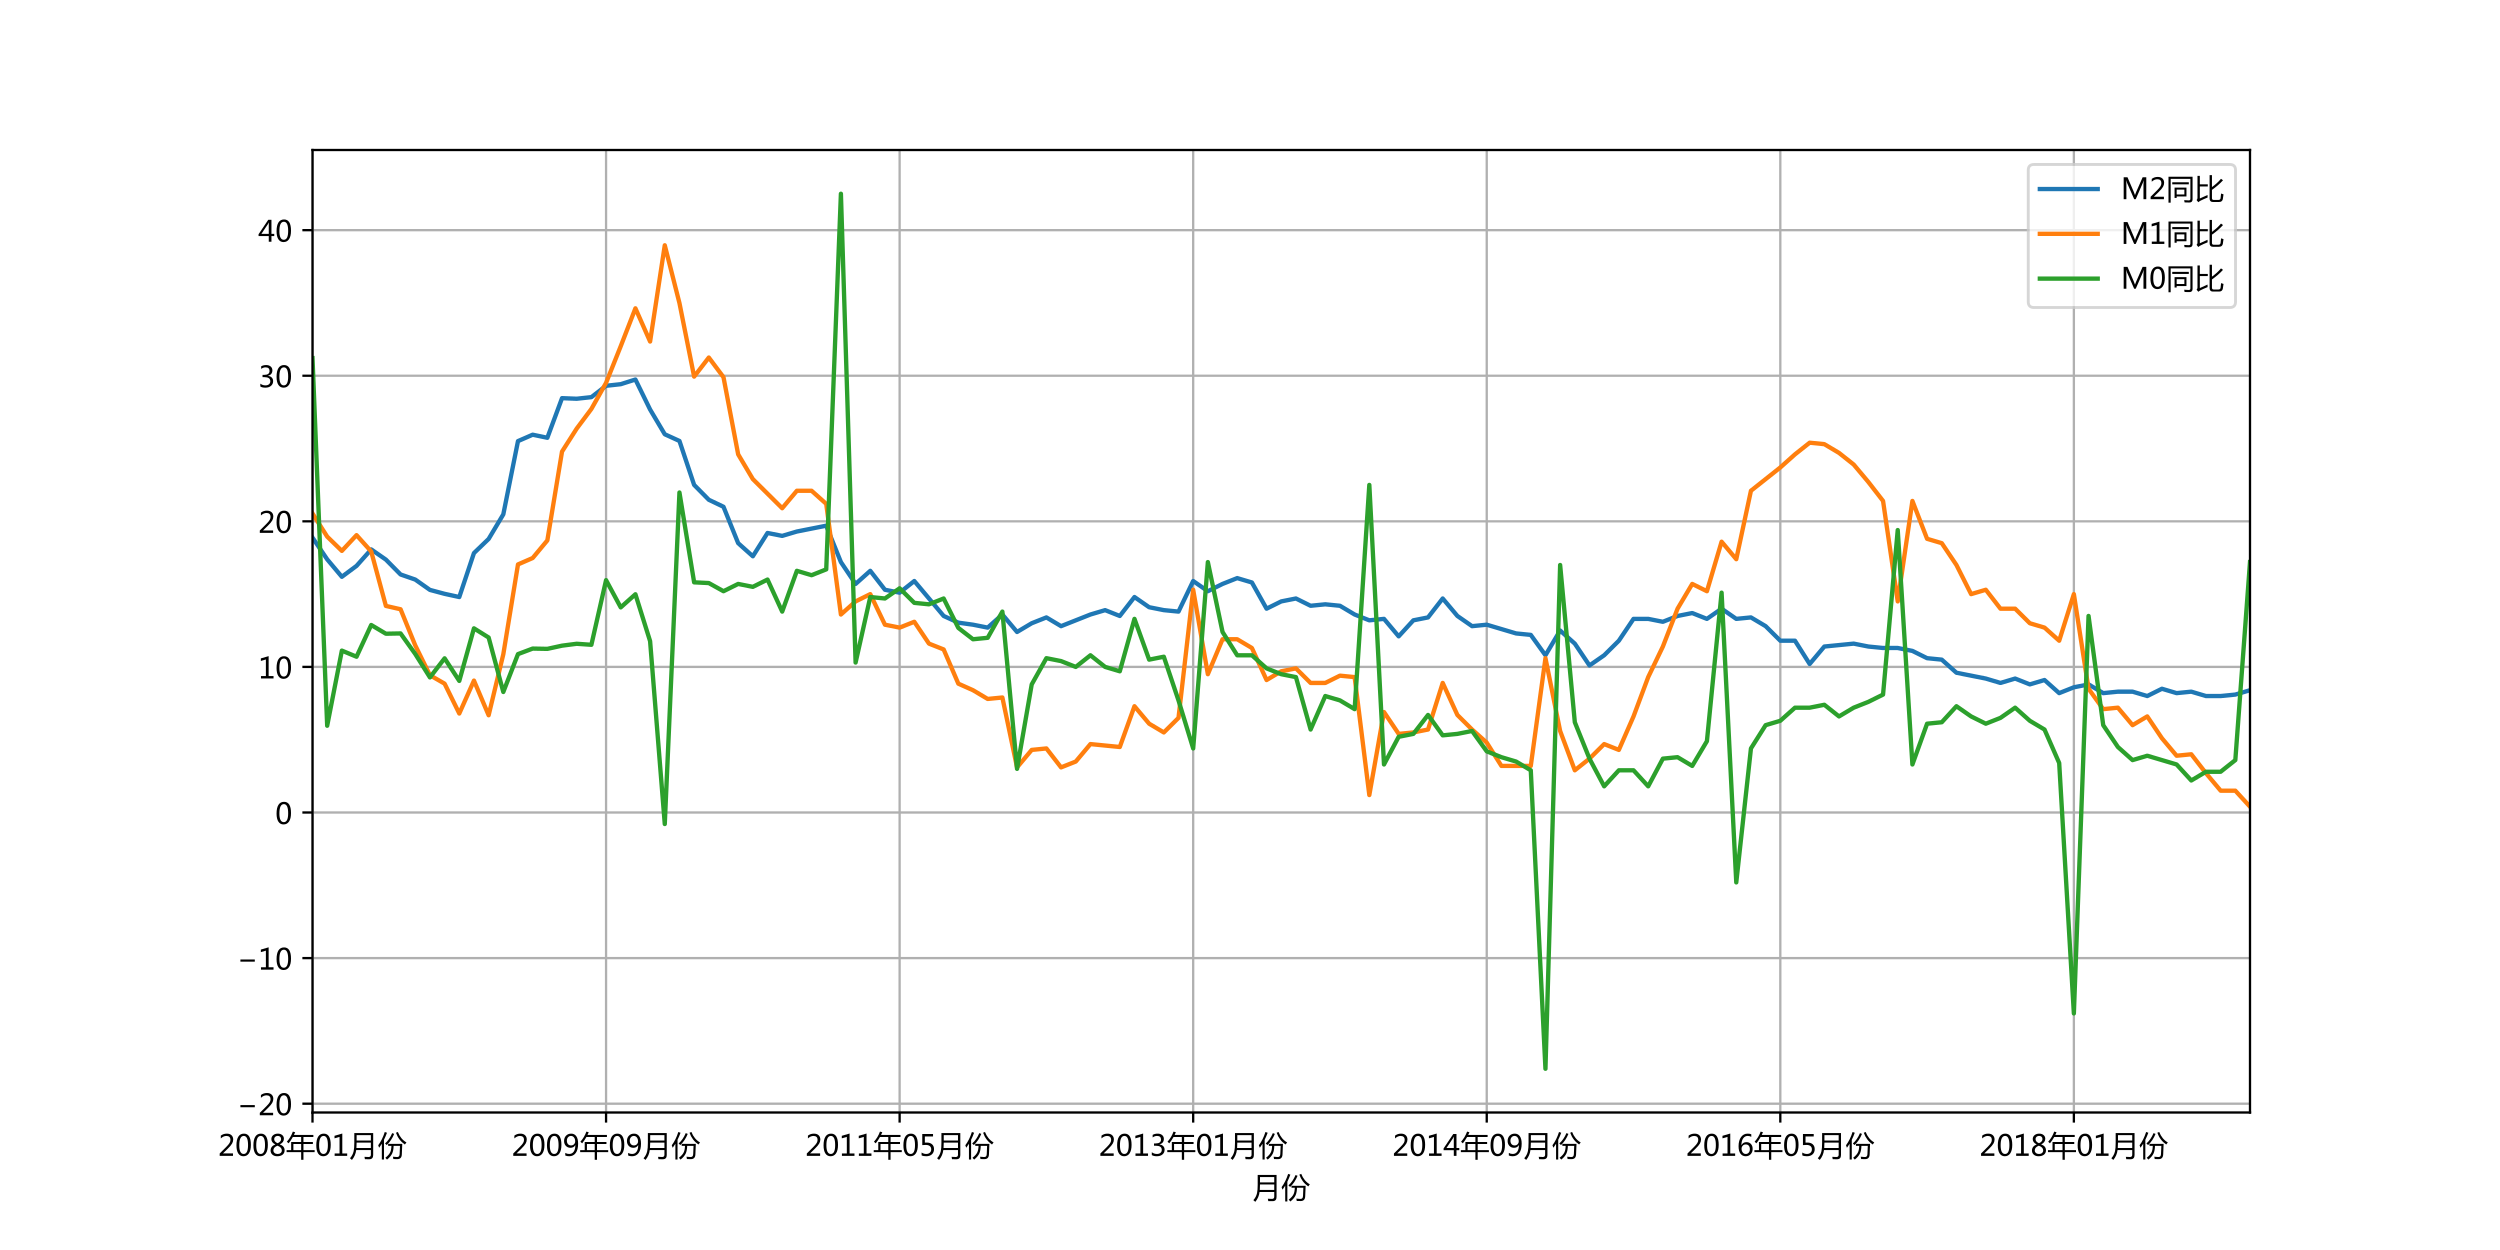
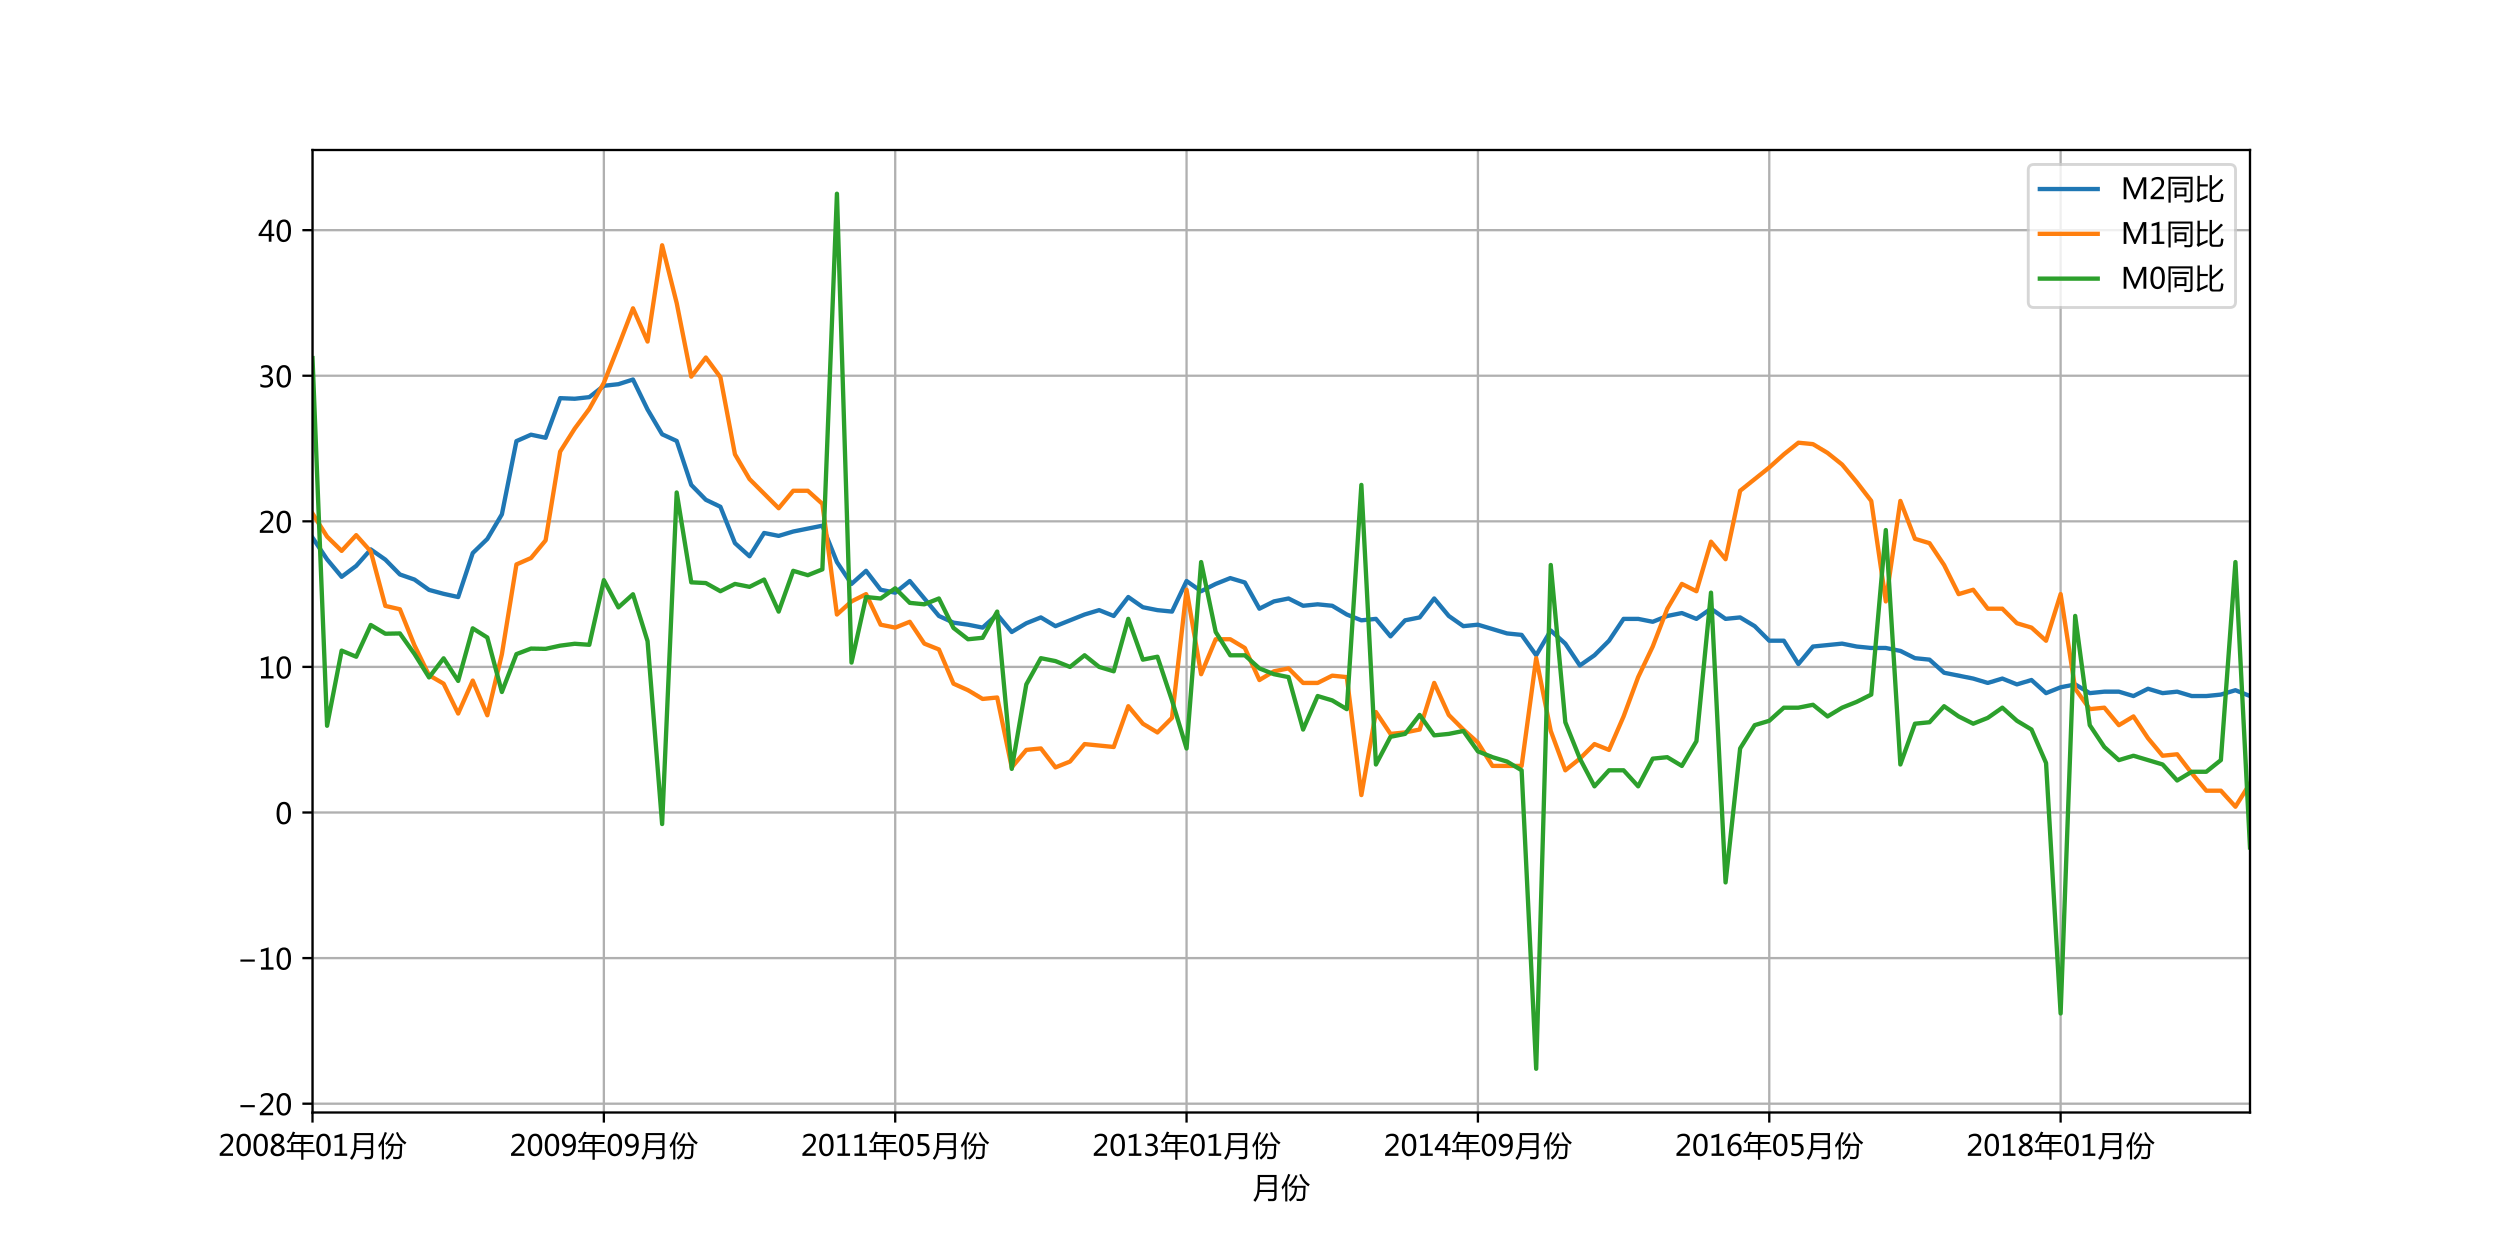
<svg xmlns="http://www.w3.org/2000/svg" xmlns:xlink="http://www.w3.org/1999/xlink" height="432pt" version="1.1" viewBox="0 0 864 432" width="864pt">
  <defs>
    <style type="text/css">
*{stroke-linecap:butt;stroke-linejoin:round;}
  </style>
  </defs>
  <g id="figure_1">
    <g id="patch_1">
      <path d="M 0 432  L 864 432  L 864 0  L 0 0  z " style="fill:#ffffff;" />
    </g>
    <g id="axes_1">
      <g id="patch_2">
        <path d="M 108 384.48  L 777.6 384.48  L 777.6 51.84  L 108 51.84  z " style="fill:#ffffff;" />
      </g>
      <g id="matplotlib.axis_1">
        <g id="xtick_1">
          <g id="line2d_1">
-             <path clip-path="url(#pf4e4d67d12)" d="M 108 384.48  L 108 51.84  " style="fill:none;stroke:#b0b0b0;stroke-linecap:square;stroke-width:0.8;" />
+             <path clip-path="url(#p39f6cad5ab)" d="M 108 384.48  L 108 51.84  " style="fill:none;stroke:#b0b0b0;stroke-linecap:square;stroke-width:0.8;" />
          </g>
          <g id="line2d_2">
            <defs>
-               <path d="M 0 0  L 0 3.5  " id="m1c1de5f8e7" style="stroke:#000000;stroke-width:0.8;" />
-             </defs>
-             <g>
-               <use style="stroke:#000000;stroke-width:0.8;" x="108" xlink:href="#m1c1de5f8e7" y="384.48" />
+               <path d="M 0 0  L 0 3.5  " id="mf31c80da7e" style="stroke:#000000;stroke-width:0.8;" />
+             </defs>
+             <g>
+               <use style="stroke:#000000;stroke-width:0.8;" x="108" xlink:href="#mf31c80da7e" y="384.48" />
            </g>
          </g>
          <g id="text_1">
            <defs>
              <path d="M 51.172 0  L 5.172 0  L 5.172 8.297  L 27.156 30.219  Q 36.234 39.312 39.312 44.609  Q 42.391 49.906 42.391 55.562  Q 42.391 62.016 38.766 65.453  Q 35.156 68.891 28.328 68.891  Q 18.219 68.891 9.031 60.297  L 9.031 70.016  Q 17.969 76.906 29.828 76.906  Q 40.047 76.906 45.953 71.391  Q 51.859 65.875 51.859 56.547  Q 51.859 49.516 48.062 42.75  Q 44.281 35.984 33.734 25.531  L 16.5 8.688  L 16.5 8.5  L 51.172 8.5  z " id="MicrosoftYaHei-32" />
              <path d="M 4.438 36.328  Q 4.438 56.344 11.078 66.625  Q 17.719 76.906 30.328 76.906  Q 54.344 76.906 54.344 38.141  Q 54.344 19 47.578 8.859  Q 40.828 -1.266 28.609 -1.266  Q 17.094 -1.266 10.766 8.344  Q 4.438 17.969 4.438 36.328  z M 14.203 36.766  Q 14.203 6.641 29.5 6.641  Q 44.531 6.641 44.531 37.25  Q 44.531 68.953 29.781 68.953  Q 14.203 68.953 14.203 36.766  z " id="MicrosoftYaHei-30" />
              <path d="M 21.391 39.797  Q 7.859 46.094 7.859 58.062  Q 7.859 66.406 14.203 71.656  Q 20.562 76.906 30.422 76.906  Q 39.453 76.906 45.312 71.969  Q 51.172 67.047 51.172 59.234  Q 51.172 46.625 37.062 39.844  L 37.062 39.656  Q 53.609 33.688 53.609 19.344  Q 53.609 9.906 46.797 4.312  Q 39.984 -1.266 27.781 -1.266  Q 17.781 -1.266 11.469 4.25  Q 5.172 9.766 5.172 18.562  Q 5.172 33.016 21.391 39.594  z M 41.5 58.109  Q 41.5 63.188 38.328 66.109  Q 35.156 69.047 29.734 69.047  Q 24.656 69.047 21.094 65.984  Q 17.531 62.938 17.531 58.203  Q 17.531 48.734 29.391 43.797  Q 41.5 48.828 41.5 58.109  z M 28.812 35.25  Q 14.797 29.594 14.797 19.047  Q 14.797 13.578 18.891 10.062  Q 23 6.547 29.594 6.547  Q 35.984 6.547 39.984 10.031  Q 44 13.531 44 18.75  Q 44 29.734 28.812 35.25  z " id="MicrosoftYaHei-38" />
              <path d="M 1.859 19.969  L 17.578 19.969  L 17.578 47.906  L 52.156 47.906  L 52.156 65.281  L 23.438 65.281  Q 16.844 53.422 8.688 43.406  Q 6.156 46.141 2.641 48.875  Q 16.5 64.5 23.438 83.938  L 31.453 81.688  Q 29.391 76.859 27.156 72.312  L 94.344 72.312  L 94.344 65.281  L 60.062 65.281  L 60.062 47.906  L 92.672 47.906  L 92.672 41.062  L 60.062 41.062  L 60.062 19.969  L 98.734 19.969  L 98.734 12.938  L 60.062 12.938  L 60.062 -13.422  L 52.156 -13.422  L 52.156 12.938  L 1.859 12.938  z M 25.297 19.969  L 52.156 19.969  L 52.156 41.062  L 25.297 41.062  z " id="MicrosoftYaHei-5e74" />
              <path d="M 52.594 0  L 9.234 0  L 9.234 8.25  L 26.172 8.25  L 26.172 65.672  L 8.797 60.641  L 8.797 69.438  L 35.688 77.25  L 35.688 8.25  L 52.594 8.25  z " id="MicrosoftYaHei-31" />
              <path d="M 25.047 20.062  Q 22.859 1.219 10.359 -14.016  Q 7.234 -10.984 3.609 -8.156  Q 13.094 2.094 16.312 16.266  Q 18.562 26.703 18.562 45.172  L 18.562 78.953  L 83.797 78.953  L 83.797 2.781  Q 83.797 -11.672 70.016 -11.672  Q 64.266 -11.672 55.172 -11.469  Q 54.688 -7.953 53.719 -3.266  Q 62.703 -3.859 67.875 -3.859  Q 75.781 -3.859 75.781 3.859  L 75.781 20.062  z M 25.828 27.203  L 75.781 27.203  L 75.781 45.953  L 26.562 45.953  Q 26.562 36.188 25.828 27.203  z M 26.562 71.625  L 26.562 53.078  L 75.781 53.078  L 75.781 71.625  z " id="MicrosoftYaHei-6708" />
              <path d="M 35.453 41.453  L 84.281 41.453  Q 84.188 40.094 82.812 5.719  Q 82.422 -11.078 67.484 -11.281  Q 59.469 -11.281 53.516 -10.984  Q 53.031 -6.5 52.047 -2.875  Q 58.797 -3.766 65.625 -3.953  Q 75.094 -4.641 75.203 6.594  Q 75.984 19.672 76.375 34.625  L 54.391 34.625  Q 54.109 19.094 49.703 8.938  Q 44.438 -2.688 31.547 -12.844  Q 29 -9.719 25.875 -6.5  Q 38.281 3.172 42.391 12.062  Q 46.391 19.922 46.828 34.625  L 35.453 34.625  z M 1.172 36.766  Q 15.141 55.219 23.828 82.562  L 31.453 79.938  Q 26.703 66.938 21.094 55.609  L 21.094 -12.641  L 13.672 -12.641  L 13.672 42.047  Q 9.188 34.625 4.297 28.078  Q 2.828 32.281 1.172 36.766  z M 62.594 79.938  L 69.047 82.672  Q 78.719 57.859 98.828 46.438  Q 95.125 42.141 93.266 39.312  Q 71.484 54.25 62.594 79.938  z M 24.812 42.828  Q 40.047 56.203 49.422 78.656  L 56.344 76.031  Q 47.266 53.266 30.672 37.453  Q 27.156 41.062 24.812 42.828  z " id="MicrosoftYaHei-4efd" />
            </defs>
            <g transform="translate(75.40781 399.4737)scale(0.1 -0.1)">
              <use xlink:href="#MicrosoftYaHei-32" />
              <use x="58.643" xlink:href="#MicrosoftYaHei-30" />
              <use x="117.285" xlink:href="#MicrosoftYaHei-30" />
              <use x="175.928" xlink:href="#MicrosoftYaHei-38" />
              <use x="234.57" xlink:href="#MicrosoftYaHei-5e74" />
              <use x="334.57" xlink:href="#MicrosoftYaHei-30" />
              <use x="393.213" xlink:href="#MicrosoftYaHei-31" />
              <use x="451.855" xlink:href="#MicrosoftYaHei-6708" />
              <use x="551.855" xlink:href="#MicrosoftYaHei-4efd" />
            </g>
          </g>
        </g>
        <g id="xtick_2">
          <g id="line2d_3">
-             <path clip-path="url(#pf4e4d67d12)" d="M 209.455 384.48  L 209.455 51.84  " style="fill:none;stroke:#b0b0b0;stroke-linecap:square;stroke-width:0.8;" />
+             <path clip-path="url(#p39f6cad5ab)" d="M 208.692 384.48  L 208.692 51.84  " style="fill:none;stroke:#b0b0b0;stroke-linecap:square;stroke-width:0.8;" />
          </g>
          <g id="line2d_4">
            <g>
-               <use style="stroke:#000000;stroke-width:0.8;" x="209.455" xlink:href="#m1c1de5f8e7" y="384.48" />
+               <use style="stroke:#000000;stroke-width:0.8;" x="208.692" xlink:href="#mf31c80da7e" y="384.48" />
            </g>
          </g>
          <g id="text_2">
            <defs>
              <path d="M 9.031 10.25  Q 15.281 6.641 22.516 6.641  Q 32.672 6.641 38.25 14.641  Q 43.844 22.656 43.844 37.406  Q 43.75 37.312 43.656 37.406  Q 38.672 27.938 26.906 27.938  Q 17.391 27.938 11.141 34.469  Q 4.891 41.016 4.891 51.469  Q 4.891 62.594 11.719 69.75  Q 18.562 76.906 29.438 76.906  Q 40.719 76.906 47.062 68.047  Q 53.422 59.188 53.422 42.234  Q 53.422 21.297 45.219 10.016  Q 37.016 -1.266 22.516 -1.266  Q 14.547 -1.266 9.031 1.312  z M 14.547 52.688  Q 14.547 45.062 18.453 40.594  Q 22.359 36.141 29.25 36.141  Q 35.203 36.141 39.25 40.203  Q 43.312 44.281 43.312 50.094  Q 43.312 58.25 39.281 63.594  Q 35.25 68.953 28.656 68.953  Q 22.562 68.953 18.547 64.312  Q 14.547 59.672 14.547 52.688  z " id="MicrosoftYaHei-39" />
            </defs>
-             <g transform="translate(176.8624 399.4737)scale(0.1 -0.1)">
+             <g transform="translate(176.0995 399.4737)scale(0.1 -0.1)">
              <use xlink:href="#MicrosoftYaHei-32" />
              <use x="58.643" xlink:href="#MicrosoftYaHei-30" />
              <use x="117.285" xlink:href="#MicrosoftYaHei-30" />
              <use x="175.928" xlink:href="#MicrosoftYaHei-39" />
              <use x="234.57" xlink:href="#MicrosoftYaHei-5e74" />
              <use x="334.57" xlink:href="#MicrosoftYaHei-30" />
              <use x="393.213" xlink:href="#MicrosoftYaHei-39" />
              <use x="451.855" xlink:href="#MicrosoftYaHei-6708" />
              <use x="551.855" xlink:href="#MicrosoftYaHei-4efd" />
            </g>
          </g>
        </g>
        <g id="xtick_3">
          <g id="line2d_5">
-             <path clip-path="url(#pf4e4d67d12)" d="M 310.909 384.48  L 310.909 51.84  " style="fill:none;stroke:#b0b0b0;stroke-linecap:square;stroke-width:0.8;" />
+             <path clip-path="url(#p39f6cad5ab)" d="M 309.383 384.48  L 309.383 51.84  " style="fill:none;stroke:#b0b0b0;stroke-linecap:square;stroke-width:0.8;" />
          </g>
          <g id="line2d_6">
            <g>
-               <use style="stroke:#000000;stroke-width:0.8;" x="310.909" xlink:href="#m1c1de5f8e7" y="384.48" />
+               <use style="stroke:#000000;stroke-width:0.8;" x="309.383" xlink:href="#mf31c80da7e" y="384.48" />
            </g>
          </g>
          <g id="text_3">
            <defs>
              <path d="M 8.641 11.625  Q 16.266 6.641 24.516 6.641  Q 32.328 6.641 37.109 11  Q 41.891 15.375 41.891 22.609  Q 41.891 29.891 37.031 33.891  Q 32.172 37.891 22.953 37.891  Q 18.5 37.891 10.984 37.203  L 10.984 75.641  L 48.188 75.641  L 48.188 67.188  L 19.875 67.188  L 19.875 45.797  Q 24.125 46.047 26.266 46.047  Q 38.234 46.047 44.922 39.984  Q 51.609 33.938 51.609 23.297  Q 51.609 12.312 44.422 5.516  Q 37.25 -1.266 24.609 -1.266  Q 14.016 -1.266 8.641 1.859  z " id="MicrosoftYaHei-35" />
            </defs>
-             <g transform="translate(278.3169 399.4737)scale(0.1 -0.1)">
+             <g transform="translate(276.7913 399.4737)scale(0.1 -0.1)">
              <use xlink:href="#MicrosoftYaHei-32" />
              <use x="58.643" xlink:href="#MicrosoftYaHei-30" />
              <use x="117.285" xlink:href="#MicrosoftYaHei-31" />
              <use x="175.928" xlink:href="#MicrosoftYaHei-31" />
              <use x="234.57" xlink:href="#MicrosoftYaHei-5e74" />
              <use x="334.57" xlink:href="#MicrosoftYaHei-30" />
              <use x="393.213" xlink:href="#MicrosoftYaHei-35" />
              <use x="451.855" xlink:href="#MicrosoftYaHei-6708" />
              <use x="551.855" xlink:href="#MicrosoftYaHei-4efd" />
            </g>
          </g>
        </g>
        <g id="xtick_4">
          <g id="line2d_7">
-             <path clip-path="url(#pf4e4d67d12)" d="M 412.364 384.48  L 412.364 51.84  " style="fill:none;stroke:#b0b0b0;stroke-linecap:square;stroke-width:0.8;" />
+             <path clip-path="url(#p39f6cad5ab)" d="M 410.075 384.48  L 410.075 51.84  " style="fill:none;stroke:#b0b0b0;stroke-linecap:square;stroke-width:0.8;" />
          </g>
          <g id="line2d_8">
            <g>
-               <use style="stroke:#000000;stroke-width:0.8;" x="412.364" xlink:href="#m1c1de5f8e7" y="384.48" />
+               <use style="stroke:#000000;stroke-width:0.8;" x="410.075" xlink:href="#mf31c80da7e" y="384.48" />
            </g>
          </g>
          <g id="text_4">
            <defs>
              <path d="M 6.984 12.641  Q 14.75 6.641 24.516 6.641  Q 32.328 6.641 36.891 10.469  Q 41.453 14.312 41.453 20.75  Q 41.453 35.109 20.906 35.109  L 14.594 35.109  L 14.594 43.016  L 20.609 43.016  Q 38.812 43.016 38.812 56.5  Q 38.812 68.953 24.906 68.953  Q 16.938 68.953 9.906 63.578  L 9.906 72.609  Q 17.328 76.906 27.25 76.906  Q 36.922 76.906 42.781 71.844  Q 48.641 66.797 48.641 58.734  Q 48.641 43.891 33.5 39.656  L 33.5 39.453  Q 41.703 38.578 46.453 33.672  Q 51.219 28.766 51.219 21.438  Q 51.219 11.234 43.875 4.984  Q 36.531 -1.266 24.312 -1.266  Q 13.578 -1.266 6.984 2.734  z " id="MicrosoftYaHei-33" />
            </defs>
-             <g transform="translate(379.7714 399.4737)scale(0.1 -0.1)">
+             <g transform="translate(377.483 399.4737)scale(0.1 -0.1)">
              <use xlink:href="#MicrosoftYaHei-32" />
              <use x="58.643" xlink:href="#MicrosoftYaHei-30" />
              <use x="117.285" xlink:href="#MicrosoftYaHei-31" />
              <use x="175.928" xlink:href="#MicrosoftYaHei-33" />
              <use x="234.57" xlink:href="#MicrosoftYaHei-5e74" />
              <use x="334.57" xlink:href="#MicrosoftYaHei-30" />
              <use x="393.213" xlink:href="#MicrosoftYaHei-31" />
              <use x="451.855" xlink:href="#MicrosoftYaHei-6708" />
              <use x="551.855" xlink:href="#MicrosoftYaHei-4efd" />
            </g>
          </g>
        </g>
        <g id="xtick_5">
          <g id="line2d_9">
-             <path clip-path="url(#pf4e4d67d12)" d="M 513.818 384.48  L 513.818 51.84  " style="fill:none;stroke:#b0b0b0;stroke-linecap:square;stroke-width:0.8;" />
+             <path clip-path="url(#p39f6cad5ab)" d="M 510.767 384.48  L 510.767 51.84  " style="fill:none;stroke:#b0b0b0;stroke-linecap:square;stroke-width:0.8;" />
          </g>
          <g id="line2d_10">
            <g>
-               <use style="stroke:#000000;stroke-width:0.8;" x="513.818" xlink:href="#m1c1de5f8e7" y="384.48" />
+               <use style="stroke:#000000;stroke-width:0.8;" x="510.767" xlink:href="#mf31c80da7e" y="384.48" />
            </g>
          </g>
          <g id="text_5">
            <defs>
              <path d="M 55.078 19.625  L 45.406 19.625  L 45.406 0  L 36.141 0  L 36.141 19.625  L 0.875 19.625  L 0.875 25.828  L 34.328 75.641  L 45.406 75.641  L 45.406 27.203  L 55.078 27.203  z M 36.141 27.203  L 36.141 58.891  Q 36.141 62.25 36.328 66.656  L 36.141 66.656  Q 35.453 64.797 33.25 60.844  L 10.75 27.203  z " id="MicrosoftYaHei-34" />
            </defs>
-             <g transform="translate(481.226 399.4737)scale(0.1 -0.1)">
+             <g transform="translate(478.1747 399.4737)scale(0.1 -0.1)">
              <use xlink:href="#MicrosoftYaHei-32" />
              <use x="58.643" xlink:href="#MicrosoftYaHei-30" />
              <use x="117.285" xlink:href="#MicrosoftYaHei-31" />
              <use x="175.928" xlink:href="#MicrosoftYaHei-34" />
              <use x="234.57" xlink:href="#MicrosoftYaHei-5e74" />
              <use x="334.57" xlink:href="#MicrosoftYaHei-30" />
              <use x="393.213" xlink:href="#MicrosoftYaHei-39" />
              <use x="451.855" xlink:href="#MicrosoftYaHei-6708" />
              <use x="551.855" xlink:href="#MicrosoftYaHei-4efd" />
            </g>
          </g>
        </g>
        <g id="xtick_6">
          <g id="line2d_11">
-             <path clip-path="url(#pf4e4d67d12)" d="M 615.273 384.48  L 615.273 51.84  " style="fill:none;stroke:#b0b0b0;stroke-linecap:square;stroke-width:0.8;" />
+             <path clip-path="url(#p39f6cad5ab)" d="M 611.459 384.48  L 611.459 51.84  " style="fill:none;stroke:#b0b0b0;stroke-linecap:square;stroke-width:0.8;" />
          </g>
          <g id="line2d_12">
            <g>
-               <use style="stroke:#000000;stroke-width:0.8;" x="615.273" xlink:href="#m1c1de5f8e7" y="384.48" />
+               <use style="stroke:#000000;stroke-width:0.8;" x="611.459" xlink:href="#mf31c80da7e" y="384.48" />
            </g>
          </g>
          <g id="text_6">
            <defs>
              <path d="M 49.703 65.922  Q 43.797 68.953 37.359 68.953  Q 27.547 68.953 21.578 60.406  Q 15.625 51.859 15.531 37.062  L 15.766 37.062  Q 21.141 47.469 32.906 47.469  Q 42.719 47.469 48.578 41.062  Q 54.438 34.672 54.438 24.078  Q 54.438 12.984 47.672 5.859  Q 40.922 -1.266 30.422 -1.266  Q 18.891 -1.266 12.328 7.734  Q 5.766 16.75 5.766 33.297  Q 5.766 53.328 14.375 65.109  Q 23 76.906 37.062 76.906  Q 45.125 76.906 49.703 74.703  z M 16.109 24.75  Q 16.109 17.281 20.094 11.953  Q 24.078 6.641 30.672 6.641  Q 36.922 6.641 40.828 11.234  Q 44.734 15.828 44.734 23.047  Q 44.734 30.859 41.047 35.203  Q 37.359 39.547 30.562 39.547  Q 24.125 39.547 20.109 35.156  Q 16.109 30.766 16.109 24.75  z " id="MicrosoftYaHei-36" />
            </defs>
-             <g transform="translate(582.6805 399.4737)scale(0.1 -0.1)">
+             <g transform="translate(578.8665 399.4737)scale(0.1 -0.1)">
              <use xlink:href="#MicrosoftYaHei-32" />
              <use x="58.643" xlink:href="#MicrosoftYaHei-30" />
              <use x="117.285" xlink:href="#MicrosoftYaHei-31" />
              <use x="175.928" xlink:href="#MicrosoftYaHei-36" />
              <use x="234.57" xlink:href="#MicrosoftYaHei-5e74" />
              <use x="334.57" xlink:href="#MicrosoftYaHei-30" />
              <use x="393.213" xlink:href="#MicrosoftYaHei-35" />
              <use x="451.855" xlink:href="#MicrosoftYaHei-6708" />
              <use x="551.855" xlink:href="#MicrosoftYaHei-4efd" />
            </g>
          </g>
        </g>
        <g id="xtick_7">
          <g id="line2d_13">
-             <path clip-path="url(#pf4e4d67d12)" d="M 716.727 384.48  L 716.727 51.84  " style="fill:none;stroke:#b0b0b0;stroke-linecap:square;stroke-width:0.8;" />
+             <path clip-path="url(#p39f6cad5ab)" d="M 712.15 384.48  L 712.15 51.84  " style="fill:none;stroke:#b0b0b0;stroke-linecap:square;stroke-width:0.8;" />
          </g>
          <g id="line2d_14">
            <g>
-               <use style="stroke:#000000;stroke-width:0.8;" x="716.727" xlink:href="#m1c1de5f8e7" y="384.48" />
+               <use style="stroke:#000000;stroke-width:0.8;" x="712.15" xlink:href="#mf31c80da7e" y="384.48" />
            </g>
          </g>
          <g id="text_7">
-             <g transform="translate(684.1351 399.4737)scale(0.1 -0.1)">
+             <g transform="translate(679.5582 399.4737)scale(0.1 -0.1)">
              <use xlink:href="#MicrosoftYaHei-32" />
              <use x="58.643" xlink:href="#MicrosoftYaHei-30" />
              <use x="117.285" xlink:href="#MicrosoftYaHei-31" />
              <use x="175.928" xlink:href="#MicrosoftYaHei-38" />
              <use x="234.57" xlink:href="#MicrosoftYaHei-5e74" />
              <use x="334.57" xlink:href="#MicrosoftYaHei-30" />
              <use x="393.213" xlink:href="#MicrosoftYaHei-31" />
              <use x="451.855" xlink:href="#MicrosoftYaHei-6708" />
              <use x="551.855" xlink:href="#MicrosoftYaHei-4efd" />
            </g>
          </g>
        </g>
        <g id="text_8">
          <g transform="translate(432.8 413.9534)scale(0.1 -0.1)">
            <use xlink:href="#MicrosoftYaHei-6708" />
            <use x="100" xlink:href="#MicrosoftYaHei-4efd" />
          </g>
        </g>
      </g>
      <g id="matplotlib.axis_2">
        <g id="ytick_1">
          <g id="line2d_15">
-             <path clip-path="url(#pf4e4d67d12)" d="M 108 381.436  L 777.6 381.436  " style="fill:none;stroke:#b0b0b0;stroke-linecap:square;stroke-width:0.8;" />
+             <path clip-path="url(#p39f6cad5ab)" d="M 108 381.436  L 777.6 381.436  " style="fill:none;stroke:#b0b0b0;stroke-linecap:square;stroke-width:0.8;" />
          </g>
          <g id="line2d_16">
            <defs>
-               <path d="M 0 0  L -3.5 0  " id="mc62aed5ead" style="stroke:#000000;stroke-width:0.8;" />
-             </defs>
-             <g>
-               <use style="stroke:#000000;stroke-width:0.8;" x="108" xlink:href="#mc62aed5ead" y="381.436" />
+               <path d="M 0 0  L -3.5 0  " id="m0767ee6941" style="stroke:#000000;stroke-width:0.8;" />
+             </defs>
+             <g>
+               <use style="stroke:#000000;stroke-width:0.8;" x="108" xlink:href="#m0767ee6941" y="381.436" />
            </g>
          </g>
          <g id="text_9">
            <defs>
              <path d="M 62.062 27.688  L 12.312 27.688  L 12.312 35.156  L 62.062 35.156  z " id="MicrosoftYaHei-2212" />
            </defs>
            <g transform="translate(81.85469 385.4327)scale(0.1 -0.1)">
              <use xlink:href="#MicrosoftYaHei-2212" />
              <use x="74.17" xlink:href="#MicrosoftYaHei-32" />
              <use x="132.812" xlink:href="#MicrosoftYaHei-30" />
            </g>
          </g>
        </g>
        <g id="ytick_2">
          <g id="line2d_17">
-             <path clip-path="url(#pf4e4d67d12)" d="M 108 331.12  L 777.6 331.12  " style="fill:none;stroke:#b0b0b0;stroke-linecap:square;stroke-width:0.8;" />
+             <path clip-path="url(#p39f6cad5ab)" d="M 108 331.12  L 777.6 331.12  " style="fill:none;stroke:#b0b0b0;stroke-linecap:square;stroke-width:0.8;" />
          </g>
          <g id="line2d_18">
            <g>
-               <use style="stroke:#000000;stroke-width:0.8;" x="108" xlink:href="#mc62aed5ead" y="331.12" />
+               <use style="stroke:#000000;stroke-width:0.8;" x="108" xlink:href="#m0767ee6941" y="331.12" />
            </g>
          </g>
          <g id="text_10">
            <g transform="translate(81.85469 335.1166)scale(0.1 -0.1)">
              <use xlink:href="#MicrosoftYaHei-2212" />
              <use x="74.17" xlink:href="#MicrosoftYaHei-31" />
              <use x="132.812" xlink:href="#MicrosoftYaHei-30" />
            </g>
          </g>
        </g>
        <g id="ytick_3">
          <g id="line2d_19">
-             <path clip-path="url(#pf4e4d67d12)" d="M 108 280.804  L 777.6 280.804  " style="fill:none;stroke:#b0b0b0;stroke-linecap:square;stroke-width:0.8;" />
+             <path clip-path="url(#p39f6cad5ab)" d="M 108 280.804  L 777.6 280.804  " style="fill:none;stroke:#b0b0b0;stroke-linecap:square;stroke-width:0.8;" />
          </g>
          <g id="line2d_20">
            <g>
-               <use style="stroke:#000000;stroke-width:0.8;" x="108" xlink:href="#mc62aed5ead" y="280.804" />
+               <use style="stroke:#000000;stroke-width:0.8;" x="108" xlink:href="#m0767ee6941" y="280.804" />
            </g>
          </g>
          <g id="text_11">
            <g transform="translate(95.13594 284.8005)scale(0.1 -0.1)">
              <use xlink:href="#MicrosoftYaHei-30" />
            </g>
          </g>
        </g>
        <g id="ytick_4">
          <g id="line2d_21">
-             <path clip-path="url(#pf4e4d67d12)" d="M 108 230.487  L 777.6 230.487  " style="fill:none;stroke:#b0b0b0;stroke-linecap:square;stroke-width:0.8;" />
+             <path clip-path="url(#p39f6cad5ab)" d="M 108 230.487  L 777.6 230.487  " style="fill:none;stroke:#b0b0b0;stroke-linecap:square;stroke-width:0.8;" />
          </g>
          <g id="line2d_22">
            <g>
-               <use style="stroke:#000000;stroke-width:0.8;" x="108" xlink:href="#mc62aed5ead" y="230.487" />
+               <use style="stroke:#000000;stroke-width:0.8;" x="108" xlink:href="#m0767ee6941" y="230.487" />
            </g>
          </g>
          <g id="text_12">
            <g transform="translate(89.27187 234.4843)scale(0.1 -0.1)">
              <use xlink:href="#MicrosoftYaHei-31" />
              <use x="58.643" xlink:href="#MicrosoftYaHei-30" />
            </g>
          </g>
        </g>
        <g id="ytick_5">
          <g id="line2d_23">
-             <path clip-path="url(#pf4e4d67d12)" d="M 108 180.171  L 777.6 180.171  " style="fill:none;stroke:#b0b0b0;stroke-linecap:square;stroke-width:0.8;" />
+             <path clip-path="url(#p39f6cad5ab)" d="M 108 180.171  L 777.6 180.171  " style="fill:none;stroke:#b0b0b0;stroke-linecap:square;stroke-width:0.8;" />
          </g>
          <g id="line2d_24">
            <g>
-               <use style="stroke:#000000;stroke-width:0.8;" x="108" xlink:href="#mc62aed5ead" y="180.171" />
+               <use style="stroke:#000000;stroke-width:0.8;" x="108" xlink:href="#m0767ee6941" y="180.171" />
            </g>
          </g>
          <g id="text_13">
            <g transform="translate(89.27187 184.1682)scale(0.1 -0.1)">
              <use xlink:href="#MicrosoftYaHei-32" />
              <use x="58.643" xlink:href="#MicrosoftYaHei-30" />
            </g>
          </g>
        </g>
        <g id="ytick_6">
          <g id="line2d_25">
-             <path clip-path="url(#pf4e4d67d12)" d="M 108 129.855  L 777.6 129.855  " style="fill:none;stroke:#b0b0b0;stroke-linecap:square;stroke-width:0.8;" />
+             <path clip-path="url(#p39f6cad5ab)" d="M 108 129.855  L 777.6 129.855  " style="fill:none;stroke:#b0b0b0;stroke-linecap:square;stroke-width:0.8;" />
          </g>
          <g id="line2d_26">
            <g>
-               <use style="stroke:#000000;stroke-width:0.8;" x="108" xlink:href="#mc62aed5ead" y="129.855" />
+               <use style="stroke:#000000;stroke-width:0.8;" x="108" xlink:href="#m0767ee6941" y="129.855" />
            </g>
          </g>
          <g id="text_14">
            <g transform="translate(89.27187 133.852)scale(0.1 -0.1)">
              <use xlink:href="#MicrosoftYaHei-33" />
              <use x="58.643" xlink:href="#MicrosoftYaHei-30" />
            </g>
          </g>
        </g>
        <g id="ytick_7">
          <g id="line2d_27">
-             <path clip-path="url(#pf4e4d67d12)" d="M 108 79.539  L 777.6 79.539  " style="fill:none;stroke:#b0b0b0;stroke-linecap:square;stroke-width:0.8;" />
+             <path clip-path="url(#p39f6cad5ab)" d="M 108 79.539  L 777.6 79.539  " style="fill:none;stroke:#b0b0b0;stroke-linecap:square;stroke-width:0.8;" />
          </g>
          <g id="line2d_28">
            <g>
-               <use style="stroke:#000000;stroke-width:0.8;" x="108" xlink:href="#mc62aed5ead" y="79.539" />
+               <use style="stroke:#000000;stroke-width:0.8;" x="108" xlink:href="#m0767ee6941" y="79.539" />
            </g>
          </g>
          <g id="text_15">
            <g transform="translate(89.27187 83.53591)scale(0.1 -0.1)">
              <use xlink:href="#MicrosoftYaHei-34" />
              <use x="58.643" xlink:href="#MicrosoftYaHei-30" />
            </g>
          </g>
        </g>
      </g>
      <g id="line2d_29">
-         <path clip-path="url(#pf4e4d67d12)" d="M 108 185.807  L 113.073 193.304  L 118.145 199.342  L 123.218 195.568  L 128.291 189.882  L 133.364 193.404  L 138.436 198.537  L 143.509 200.298  L 148.582 203.87  L 153.655 205.229  L 158.727 206.336  L 163.8 191.14  L 168.873 186.26  L 173.945 177.756  L 179.018 152.447  L 184.091 150.233  L 189.164 151.29  L 194.236 137.604  L 199.309 137.805  L 204.382 137.252  L 209.455 133.327  L 214.527 132.774  L 219.6 131.163  L 224.673 141.529  L 229.745 150.082  L 234.818 152.397  L 239.891 167.592  L 244.964 172.725  L 250.036 175.14  L 255.109 187.719  L 260.182 192.247  L 265.255 184.197  L 270.327 185.203  L 275.4 183.693  L 285.545 181.681  L 290.618 194.26  L 295.691 201.807  L 300.764 197.279  L 305.836 203.82  L 310.909 204.826  L 315.982 200.801  L 326.127 212.877  L 331.2 215.191  L 336.273 215.896  L 341.345 216.902  L 346.418 212.374  L 351.491 218.412  L 356.564 215.393  L 361.636 213.38  L 366.709 216.399  L 376.855 212.374  L 381.927 210.864  L 387 212.877  L 392.073 206.336  L 397.145 209.858  L 402.218 210.864  L 407.291 211.367  L 412.364 200.801  L 417.436 204.323  L 422.509 201.807  L 427.582 199.795  L 432.655 201.304  L 437.727 210.361  L 442.8 207.845  L 447.873 206.839  L 452.945 209.355  L 458.018 208.852  L 463.091 209.355  L 468.164 212.374  L 473.236 214.386  L 478.309 213.883  L 483.382 219.921  L 488.455 214.386  L 493.527 213.38  L 498.6 206.839  L 503.673 212.877  L 508.745 216.399  L 513.818 215.896  L 523.964 218.915  L 529.036 219.418  L 534.109 226.462  L 539.182 217.908  L 544.255 222.437  L 549.327 229.984  L 554.4 226.462  L 559.473 221.431  L 564.545 213.883  L 569.618 213.883  L 574.691 214.889  L 579.764 212.877  L 584.836 211.87  L 589.909 213.883  L 594.982 210.361  L 600.055 213.883  L 605.127 213.38  L 610.2 216.399  L 615.273 221.431  L 620.345 221.431  L 625.418 229.481  L 630.491 223.443  L 640.636 222.437  L 645.709 223.443  L 650.782 223.946  L 655.855 223.946  L 660.927 224.953  L 666 227.468  L 671.073 227.972  L 676.145 232.5  L 686.291 234.513  L 691.364 236.022  L 696.436 234.513  L 701.509 236.525  L 706.582 235.016  L 711.655 239.544  L 716.727 237.532  L 721.8 236.525  L 726.873 239.544  L 731.945 239.041  L 737.018 239.041  L 742.091 240.551  L 747.164 238.035  L 752.236 239.544  L 757.309 239.041  L 762.382 240.551  L 767.455 240.551  L 772.527 240.048  L 777.6 238.538  L 777.6 238.538  " style="fill:none;stroke:#1f77b4;stroke-linecap:square;stroke-width:1.5;" />
+         <path clip-path="url(#p39f6cad5ab)" d="M 108 185.807  L 113.035 193.304  L 118.069 199.342  L 123.104 195.568  L 128.138 189.882  L 133.173 193.404  L 138.208 198.537  L 143.242 200.298  L 148.277 203.87  L 153.311 205.229  L 158.346 206.336  L 163.38 191.14  L 168.415 186.26  L 173.45 177.756  L 178.484 152.447  L 183.519 150.233  L 188.553 151.29  L 193.588 137.604  L 198.623 137.805  L 203.657 137.252  L 208.692 133.327  L 213.726 132.774  L 218.761 131.163  L 223.795 141.529  L 228.83 150.082  L 233.865 152.397  L 238.899 167.592  L 243.934 172.725  L 248.968 175.14  L 254.003 187.719  L 259.038 192.247  L 264.072 184.197  L 269.107 185.203  L 274.141 183.693  L 284.211 181.681  L 289.245 194.26  L 294.28 201.807  L 299.314 197.279  L 304.349 203.82  L 309.383 204.826  L 314.418 200.801  L 324.487 212.877  L 329.522 215.191  L 334.556 215.896  L 339.591 216.902  L 344.626 212.374  L 349.66 218.412  L 354.695 215.393  L 359.729 213.38  L 364.764 216.399  L 374.833 212.374  L 379.868 210.864  L 384.902 212.877  L 389.937 206.336  L 394.971 209.858  L 400.006 210.864  L 405.041 211.367  L 410.075 200.801  L 415.11 204.323  L 420.144 201.807  L 425.179 199.795  L 430.214 201.304  L 435.248 210.361  L 440.283 207.845  L 445.317 206.839  L 450.352 209.355  L 455.386 208.852  L 460.421 209.355  L 465.456 212.374  L 470.49 214.386  L 475.525 213.883  L 480.559 219.921  L 485.594 214.386  L 490.629 213.38  L 495.663 206.839  L 500.698 212.877  L 505.732 216.399  L 510.767 215.896  L 520.836 218.915  L 525.871 219.418  L 530.905 226.462  L 535.94 217.908  L 540.974 222.437  L 546.009 229.984  L 551.044 226.462  L 556.078 221.431  L 561.113 213.883  L 566.147 213.883  L 571.182 214.889  L 576.217 212.877  L 581.251 211.87  L 586.286 213.883  L 591.32 210.361  L 596.355 213.883  L 601.389 213.38  L 606.424 216.399  L 611.459 221.431  L 616.493 221.431  L 621.528 229.481  L 626.562 223.443  L 636.632 222.437  L 641.666 223.443  L 646.701 223.946  L 651.735 223.946  L 656.77 224.953  L 661.805 227.468  L 666.839 227.972  L 671.874 232.5  L 681.943 234.513  L 686.977 236.022  L 692.012 234.513  L 697.047 236.525  L 702.081 235.016  L 707.116 239.544  L 712.15 237.532  L 717.185 236.525  L 722.22 239.544  L 727.254 239.041  L 732.289 239.041  L 737.323 240.551  L 742.358 238.035  L 747.392 239.544  L 752.427 239.041  L 757.462 240.551  L 762.496 240.551  L 767.531 240.048  L 772.565 238.538  L 777.6 240.551  L 777.6 240.551  " style="fill:none;stroke:#1f77b4;stroke-linecap:square;stroke-width:1.5;" />
      </g>
      <g id="line2d_30">
-         <path clip-path="url(#pf4e4d67d12)" d="M 108 177.454  L 113.073 185.455  L 118.145 190.385  L 123.218 184.951  L 128.291 190.587  L 133.364 209.405  L 138.436 210.562  L 143.509 223.041  L 148.582 233.355  L 153.655 236.274  L 158.727 246.589  L 163.8 235.217  L 168.873 247.192  L 173.945 226.11  L 179.018 195.065  L 184.091 192.851  L 189.164 186.763  L 194.236 156.07  L 199.309 148.12  L 204.382 141.327  L 209.455 132.321  L 214.527 119.641  L 219.6 106.559  L 224.673 118.031  L 229.745 84.772  L 234.818 104.747  L 239.891 130.157  L 244.964 123.566  L 250.036 130.358  L 255.109 157.026  L 260.182 165.58  L 270.327 175.643  L 275.4 169.605  L 280.473 169.605  L 285.545 174.133  L 290.618 212.374  L 295.691 207.845  L 300.764 205.329  L 305.836 215.896  L 310.909 216.902  L 315.982 214.889  L 321.055 222.437  L 326.127 224.45  L 331.2 236.274  L 336.273 238.538  L 341.345 241.557  L 346.418 241.054  L 351.491 265.206  L 356.564 259.168  L 361.636 258.664  L 366.709 265.206  L 371.782 263.193  L 376.855 257.155  L 387 258.161  L 392.073 244.073  L 397.145 250.111  L 402.218 253.13  L 407.291 248.098  L 412.364 203.82  L 417.436 233.003  L 422.509 220.927  L 427.582 220.927  L 432.655 223.946  L 437.727 235.016  L 442.8 231.997  L 447.873 230.991  L 452.945 236.022  L 458.018 236.022  L 463.091 233.506  L 468.164 234.01  L 473.236 274.766  L 478.309 246.085  L 483.382 253.633  L 488.455 253.13  L 493.527 252.123  L 498.6 236.022  L 503.673 247.092  L 508.745 252.123  L 513.818 256.652  L 518.891 264.702  L 529.036 264.702  L 534.109 227.468  L 539.182 252.627  L 544.255 266.212  L 549.327 262.187  L 554.4 257.155  L 559.473 259.168  L 564.545 247.595  L 569.618 234.01  L 574.691 223.443  L 579.764 210.361  L 584.836 201.807  L 589.909 204.323  L 594.982 187.216  L 600.055 193.254  L 605.127 169.605  L 615.273 161.554  L 620.345 157.026  L 625.418 153.001  L 630.491 153.504  L 635.564 156.523  L 640.636 160.548  L 645.709 166.586  L 650.782 173.127  L 655.855 207.845  L 660.927 173.127  L 666 186.209  L 671.073 187.719  L 676.145 195.266  L 681.218 205.329  L 686.291 203.82  L 691.364 210.361  L 696.436 210.361  L 701.509 215.393  L 706.582 216.902  L 711.655 221.431  L 716.727 205.329  L 721.8 238.035  L 726.873 245.079  L 731.945 244.576  L 737.018 250.614  L 742.091 247.595  L 747.164 255.142  L 752.236 261.18  L 757.309 260.677  L 762.382 267.218  L 767.455 273.256  L 772.527 273.256  L 777.6 278.791  L 777.6 278.791  " style="fill:none;stroke:#ff7f0e;stroke-linecap:square;stroke-width:1.5;" />
+         <path clip-path="url(#p39f6cad5ab)" d="M 108 177.454  L 113.035 185.455  L 118.069 190.385  L 123.104 184.951  L 128.138 190.587  L 133.173 209.405  L 138.208 210.562  L 143.242 223.041  L 148.277 233.355  L 153.311 236.274  L 158.346 246.589  L 163.38 235.217  L 168.415 247.192  L 173.45 226.11  L 178.484 195.065  L 183.519 192.851  L 188.553 186.763  L 193.588 156.07  L 198.623 148.12  L 203.657 141.327  L 208.692 132.321  L 213.726 119.641  L 218.761 106.559  L 223.795 118.031  L 228.83 84.772  L 233.865 104.747  L 238.899 130.157  L 243.934 123.566  L 248.968 130.358  L 254.003 157.026  L 259.038 165.58  L 269.107 175.643  L 274.141 169.605  L 279.176 169.605  L 284.211 174.133  L 289.245 212.374  L 294.28 207.845  L 299.314 205.329  L 304.349 215.896  L 309.383 216.902  L 314.418 214.889  L 319.453 222.437  L 324.487 224.45  L 329.522 236.274  L 334.556 238.538  L 339.591 241.557  L 344.626 241.054  L 349.66 265.206  L 354.695 259.168  L 359.729 258.664  L 364.764 265.206  L 369.798 263.193  L 374.833 257.155  L 384.902 258.161  L 389.937 244.073  L 394.971 250.111  L 400.006 253.13  L 405.041 248.098  L 410.075 203.82  L 415.11 233.003  L 420.144 220.927  L 425.179 220.927  L 430.214 223.946  L 435.248 235.016  L 440.283 231.997  L 445.317 230.991  L 450.352 236.022  L 455.386 236.022  L 460.421 233.506  L 465.456 234.01  L 470.49 274.766  L 475.525 246.085  L 480.559 253.633  L 485.594 253.13  L 490.629 252.123  L 495.663 236.022  L 500.698 247.092  L 505.732 252.123  L 510.767 256.652  L 515.802 264.702  L 525.871 264.702  L 530.905 227.468  L 535.94 252.627  L 540.974 266.212  L 546.009 262.187  L 551.044 257.155  L 556.078 259.168  L 561.113 247.595  L 566.147 234.01  L 571.182 223.443  L 576.217 210.361  L 581.251 201.807  L 586.286 204.323  L 591.32 187.216  L 596.355 193.254  L 601.389 169.605  L 611.459 161.554  L 616.493 157.026  L 621.528 153.001  L 626.562 153.504  L 631.597 156.523  L 636.632 160.548  L 641.666 166.586  L 646.701 173.127  L 651.735 207.845  L 656.77 173.127  L 661.805 186.209  L 666.839 187.719  L 671.874 195.266  L 676.908 205.329  L 681.943 203.82  L 686.977 210.361  L 692.012 210.361  L 697.047 215.393  L 702.081 216.902  L 707.116 221.431  L 712.15 205.329  L 717.185 238.035  L 722.22 245.079  L 727.254 244.576  L 732.289 250.614  L 737.323 247.595  L 742.358 255.142  L 747.392 261.18  L 752.427 260.677  L 757.462 267.218  L 762.496 273.256  L 767.531 273.256  L 772.565 278.791  L 777.6 270.74  L 777.6 270.74  " style="fill:none;stroke:#ff7f0e;stroke-linecap:square;stroke-width:1.5;" />
      </g>
      <g id="line2d_31">
-         <path clip-path="url(#pf4e4d67d12)" d="M 108 123.767  L 113.073 250.815  L 118.145 224.852  L 123.218 226.965  L 128.291 215.996  L 133.364 219.015  L 138.436 218.915  L 143.509 226.009  L 148.582 234.11  L 153.655 227.519  L 158.727 235.318  L 163.8 217.154  L 168.873 220.324  L 173.945 239.142  L 179.018 226.06  L 184.091 224.148  L 189.164 224.248  L 194.236 223.141  L 199.309 222.487  L 204.382 222.839  L 209.455 200.499  L 214.527 209.908  L 219.6 205.38  L 224.673 221.581  L 229.745 284.779  L 234.818 170.209  L 239.891 201.254  L 244.964 201.505  L 250.036 204.323  L 255.109 201.807  L 260.182 202.814  L 265.255 200.298  L 270.327 211.367  L 275.4 197.279  L 280.473 198.788  L 285.545 196.776  L 290.618 66.96  L 295.691 228.978  L 300.764 206.336  L 305.836 206.839  L 310.909 203.317  L 315.982 208.348  L 321.055 208.852  L 326.127 206.839  L 331.2 217.003  L 336.273 220.927  L 341.345 220.424  L 346.418 211.367  L 351.491 265.709  L 356.564 236.525  L 361.636 227.468  L 366.709 228.475  L 371.782 230.487  L 376.855 226.462  L 381.927 230.487  L 387 231.997  L 392.073 213.883  L 397.145 227.972  L 402.218 226.965  L 407.291 242.06  L 412.364 258.664  L 417.436 194.26  L 422.509 218.412  L 427.582 226.462  L 432.655 226.462  L 437.727 230.991  L 442.8 233.003  L 447.873 234.01  L 452.945 252.123  L 458.018 240.551  L 463.091 242.06  L 468.164 245.079  L 473.236 167.592  L 478.309 264.199  L 483.382 254.639  L 488.455 253.633  L 493.527 247.092  L 498.6 254.136  L 503.673 253.633  L 508.745 252.627  L 513.818 259.671  L 518.891 261.683  L 523.964 263.193  L 529.036 266.212  L 534.109 369.36  L 539.182 195.266  L 544.255 249.608  L 549.327 262.187  L 554.4 271.747  L 559.473 266.212  L 564.545 266.212  L 569.618 271.747  L 574.691 262.187  L 579.764 261.683  L 584.836 264.702  L 589.909 256.149  L 594.982 204.826  L 600.055 304.955  L 605.127 258.664  L 610.2 250.614  L 615.273 249.104  L 620.345 244.576  L 625.418 244.576  L 630.491 243.57  L 635.564 247.595  L 640.636 244.576  L 645.709 242.563  L 650.782 240.048  L 655.855 183.19  L 660.927 264.199  L 666 250.111  L 671.073 249.608  L 676.145 244.073  L 681.218 247.595  L 686.291 250.111  L 691.364 248.098  L 696.436 244.576  L 701.509 249.104  L 706.582 252.123  L 711.655 263.696  L 716.727 350.24  L 721.8 212.877  L 726.873 250.614  L 731.945 258.161  L 737.018 262.69  L 742.091 261.18  L 752.236 264.199  L 757.309 269.734  L 762.382 266.715  L 767.455 266.715  L 772.527 262.69  L 777.6 194.26  L 777.6 194.26  " style="fill:none;stroke:#2ca02c;stroke-linecap:square;stroke-width:1.5;" />
+         <path clip-path="url(#p39f6cad5ab)" d="M 108 123.767  L 113.035 250.815  L 118.069 224.852  L 123.104 226.965  L 128.138 215.996  L 133.173 219.015  L 138.208 218.915  L 143.242 226.009  L 148.277 234.11  L 153.311 227.519  L 158.346 235.318  L 163.38 217.154  L 168.415 220.324  L 173.45 239.142  L 178.484 226.06  L 183.519 224.148  L 188.553 224.248  L 193.588 223.141  L 198.623 222.487  L 203.657 222.839  L 208.692 200.499  L 213.726 209.908  L 218.761 205.38  L 223.795 221.581  L 228.83 284.779  L 233.865 170.209  L 238.899 201.254  L 243.934 201.505  L 248.968 204.323  L 254.003 201.807  L 259.038 202.814  L 264.072 200.298  L 269.107 211.367  L 274.141 197.279  L 279.176 198.788  L 284.211 196.776  L 289.245 66.96  L 294.28 228.978  L 299.314 206.336  L 304.349 206.839  L 309.383 203.317  L 314.418 208.348  L 319.453 208.852  L 324.487 206.839  L 329.522 217.003  L 334.556 220.927  L 339.591 220.424  L 344.626 211.367  L 349.66 265.709  L 354.695 236.525  L 359.729 227.468  L 364.764 228.475  L 369.798 230.487  L 374.833 226.462  L 379.868 230.487  L 384.902 231.997  L 389.937 213.883  L 394.971 227.972  L 400.006 226.965  L 405.041 242.06  L 410.075 258.664  L 415.11 194.26  L 420.144 218.412  L 425.179 226.462  L 430.214 226.462  L 435.248 230.991  L 440.283 233.003  L 445.317 234.01  L 450.352 252.123  L 455.386 240.551  L 460.421 242.06  L 465.456 245.079  L 470.49 167.592  L 475.525 264.199  L 480.559 254.639  L 485.594 253.633  L 490.629 247.092  L 495.663 254.136  L 500.698 253.633  L 505.732 252.627  L 510.767 259.671  L 515.802 261.683  L 520.836 263.193  L 525.871 266.212  L 530.905 369.36  L 535.94 195.266  L 540.974 249.608  L 546.009 262.187  L 551.044 271.747  L 556.078 266.212  L 561.113 266.212  L 566.147 271.747  L 571.182 262.187  L 576.217 261.683  L 581.251 264.702  L 586.286 256.149  L 591.32 204.826  L 596.355 304.955  L 601.389 258.664  L 606.424 250.614  L 611.459 249.104  L 616.493 244.576  L 621.528 244.576  L 626.562 243.57  L 631.597 247.595  L 636.632 244.576  L 641.666 242.563  L 646.701 240.048  L 651.735 183.19  L 656.77 264.199  L 661.805 250.111  L 666.839 249.608  L 671.874 244.073  L 676.908 247.595  L 681.943 250.111  L 686.977 248.098  L 692.012 244.576  L 697.047 249.104  L 702.081 252.123  L 707.116 263.696  L 712.15 350.24  L 717.185 212.877  L 722.22 250.614  L 727.254 258.161  L 732.289 262.69  L 737.323 261.18  L 747.392 264.199  L 752.427 269.734  L 757.462 266.715  L 762.496 266.715  L 767.531 262.69  L 772.565 194.26  L 777.6 292.879  L 777.6 292.879  " style="fill:none;stroke:#2ca02c;stroke-linecap:square;stroke-width:1.5;" />
      </g>
      <g id="patch_3">
        <path d="M 108 384.48  L 108 51.84  " style="fill:none;stroke:#000000;stroke-linecap:square;stroke-linejoin:miter;stroke-width:0.8;" />
      </g>
      <g id="patch_4">
        <path d="M 777.6 384.48  L 777.6 51.84  " style="fill:none;stroke:#000000;stroke-linecap:square;stroke-linejoin:miter;stroke-width:0.8;" />
      </g>
      <g id="patch_5">
        <path d="M 108 384.48  L 777.6 384.48  " style="fill:none;stroke:#000000;stroke-linecap:square;stroke-linejoin:miter;stroke-width:0.8;" />
      </g>
      <g id="patch_6">
        <path d="M 108 51.84  L 777.6 51.84  " style="fill:none;stroke:#000000;stroke-linecap:square;stroke-linejoin:miter;stroke-width:0.8;" />
      </g>
      <g id="legend_1">
        <g id="patch_7">
          <path d="M 702.966 106.279  L 770.6 106.279  Q 772.6 106.279 772.6 104.279  L 772.6 58.84  Q 772.6 56.84 770.6 56.84  L 702.966 56.84  Q 700.966 56.84 700.966 58.84  L 700.966 104.279  Q 700.966 106.279 702.966 106.279  z " style="fill:#ffffff;opacity:0.8;stroke:#cccccc;stroke-linejoin:miter;" />
        </g>
        <g id="line2d_32">
          <path d="M 704.966 65.334  L 724.966 65.334  " style="fill:none;stroke:#1f77b4;stroke-linecap:square;stroke-width:1.5;" />
        </g>
        <g id="line2d_33" />
        <g id="text_16">
          <defs>
            <path d="M 78.172 0  L 78.172 50.094  Q 78.172 56.297 78.906 64.984  L 78.656 64.984  Q 77.391 59.516 76.422 57.375  L 51.469 0  L 46.047 0  L 21.141 56.938  Q 20.266 58.891 18.891 64.984  L 18.609 64.984  Q 19.094 59.719 19.094 49.656  L 19.094 0  L 9.766 0  L 9.766 75.641  L 23 75.641  L 45.312 23.781  Q 47.859 17.828 48.688 14.5  L 49.031 14.5  Q 51.562 21.484 52.594 23.969  L 75.297 75.641  L 87.891 75.641  L 87.891 0  z " id="MicrosoftYaHei-4d" />
            <path d="M 15.828 -12.062  L 8.297 -12.062  L 8.297 77.484  L 91.5 77.484  L 91.5 -0.734  Q 91.5 -11.578 80.078 -11.578  Q 72.953 -11.578 63.875 -11.188  Q 63.375 -7.766 62.5 -3.375  Q 72.172 -4.25 78.516 -4.25  Q 83.984 -4.25 83.984 1.219  L 83.984 70.266  L 15.828 70.266  z M 29.297 40.094  L 70.406 40.094  L 70.406 9.328  L 36.531 9.328  L 36.531 4.25  L 29.297 4.25  z M 63.188 33.062  L 36.531 33.062  L 36.531 16.359  L 63.188 16.359  z M 21.297 58.344  L 78.516 58.344  L 78.516 51.312  L 21.297 51.312  z " id="MicrosoftYaHei-540c" />
            <path d="M 50.391 83.062  L 58.5 83.062  L 58.5 41.75  Q 77.484 55.469 89.75 70.453  L 96.688 65.281  Q 80.859 47.859 58.5 32.125  L 58.5 3.859  Q 58.5 -2.594 64.156 -2.594  L 80.859 -2.594  Q 87.312 -2.594 88.281 3.172  Q 89.453 10.594 90.047 19.484  Q 94.141 17.922 98.438 16.656  Q 97.562 7.562 96.094 0.344  Q 94.047 -9.719 83.109 -9.719  L 61.625 -9.719  Q 50.391 -9.719 50.391 2.484  z M 16.609 80.516  L 16.609 51.219  L 44.141 51.219  L 44.141 43.891  L 16.609 43.891  L 16.609 2.391  Q 26.766 6.688 43.172 14.5  Q 43.172 9.906 43.562 5.719  Q 29.203 -0.047 19.234 -5.125  Q 14.938 -7.375 11.328 -10.5  L 5.375 -2.875  Q 8.5 -0.531 8.5 4.25  L 8.5 80.516  z " id="MicrosoftYaHei-6bd4" />
          </defs>
          <g transform="translate(732.9656 68.83375)scale(0.1 -0.1)">
            <use xlink:href="#MicrosoftYaHei-4d" />
            <use x="97.705" xlink:href="#MicrosoftYaHei-32" />
            <use x="156.348" xlink:href="#MicrosoftYaHei-540c" />
            <use x="256.348" xlink:href="#MicrosoftYaHei-6bd4" />
          </g>
        </g>
        <g id="line2d_34">
          <path d="M 704.966 80.813  L 724.966 80.813  " style="fill:none;stroke:#ff7f0e;stroke-linecap:square;stroke-width:1.5;" />
        </g>
        <g id="line2d_35" />
        <g id="text_17">
          <g transform="translate(732.9656 84.31344)scale(0.1 -0.1)">
            <use xlink:href="#MicrosoftYaHei-4d" />
            <use x="97.705" xlink:href="#MicrosoftYaHei-31" />
            <use x="156.348" xlink:href="#MicrosoftYaHei-540c" />
            <use x="256.348" xlink:href="#MicrosoftYaHei-6bd4" />
          </g>
        </g>
        <g id="line2d_36">
          <path d="M 704.966 96.293  L 724.966 96.293  " style="fill:none;stroke:#2ca02c;stroke-linecap:square;stroke-width:1.5;" />
        </g>
        <g id="line2d_37" />
        <g id="text_18">
          <g transform="translate(732.9656 99.79313)scale(0.1 -0.1)">
            <use xlink:href="#MicrosoftYaHei-4d" />
            <use x="97.705" xlink:href="#MicrosoftYaHei-30" />
            <use x="156.348" xlink:href="#MicrosoftYaHei-540c" />
            <use x="256.348" xlink:href="#MicrosoftYaHei-6bd4" />
          </g>
        </g>
      </g>
    </g>
  </g>
  <defs>
-     <clipPath id="pf4e4d67d12">
+     <clipPath id="p39f6cad5ab">
      <rect height="332.64" width="669.6" x="108" y="51.84" />
    </clipPath>
  </defs>
</svg>
